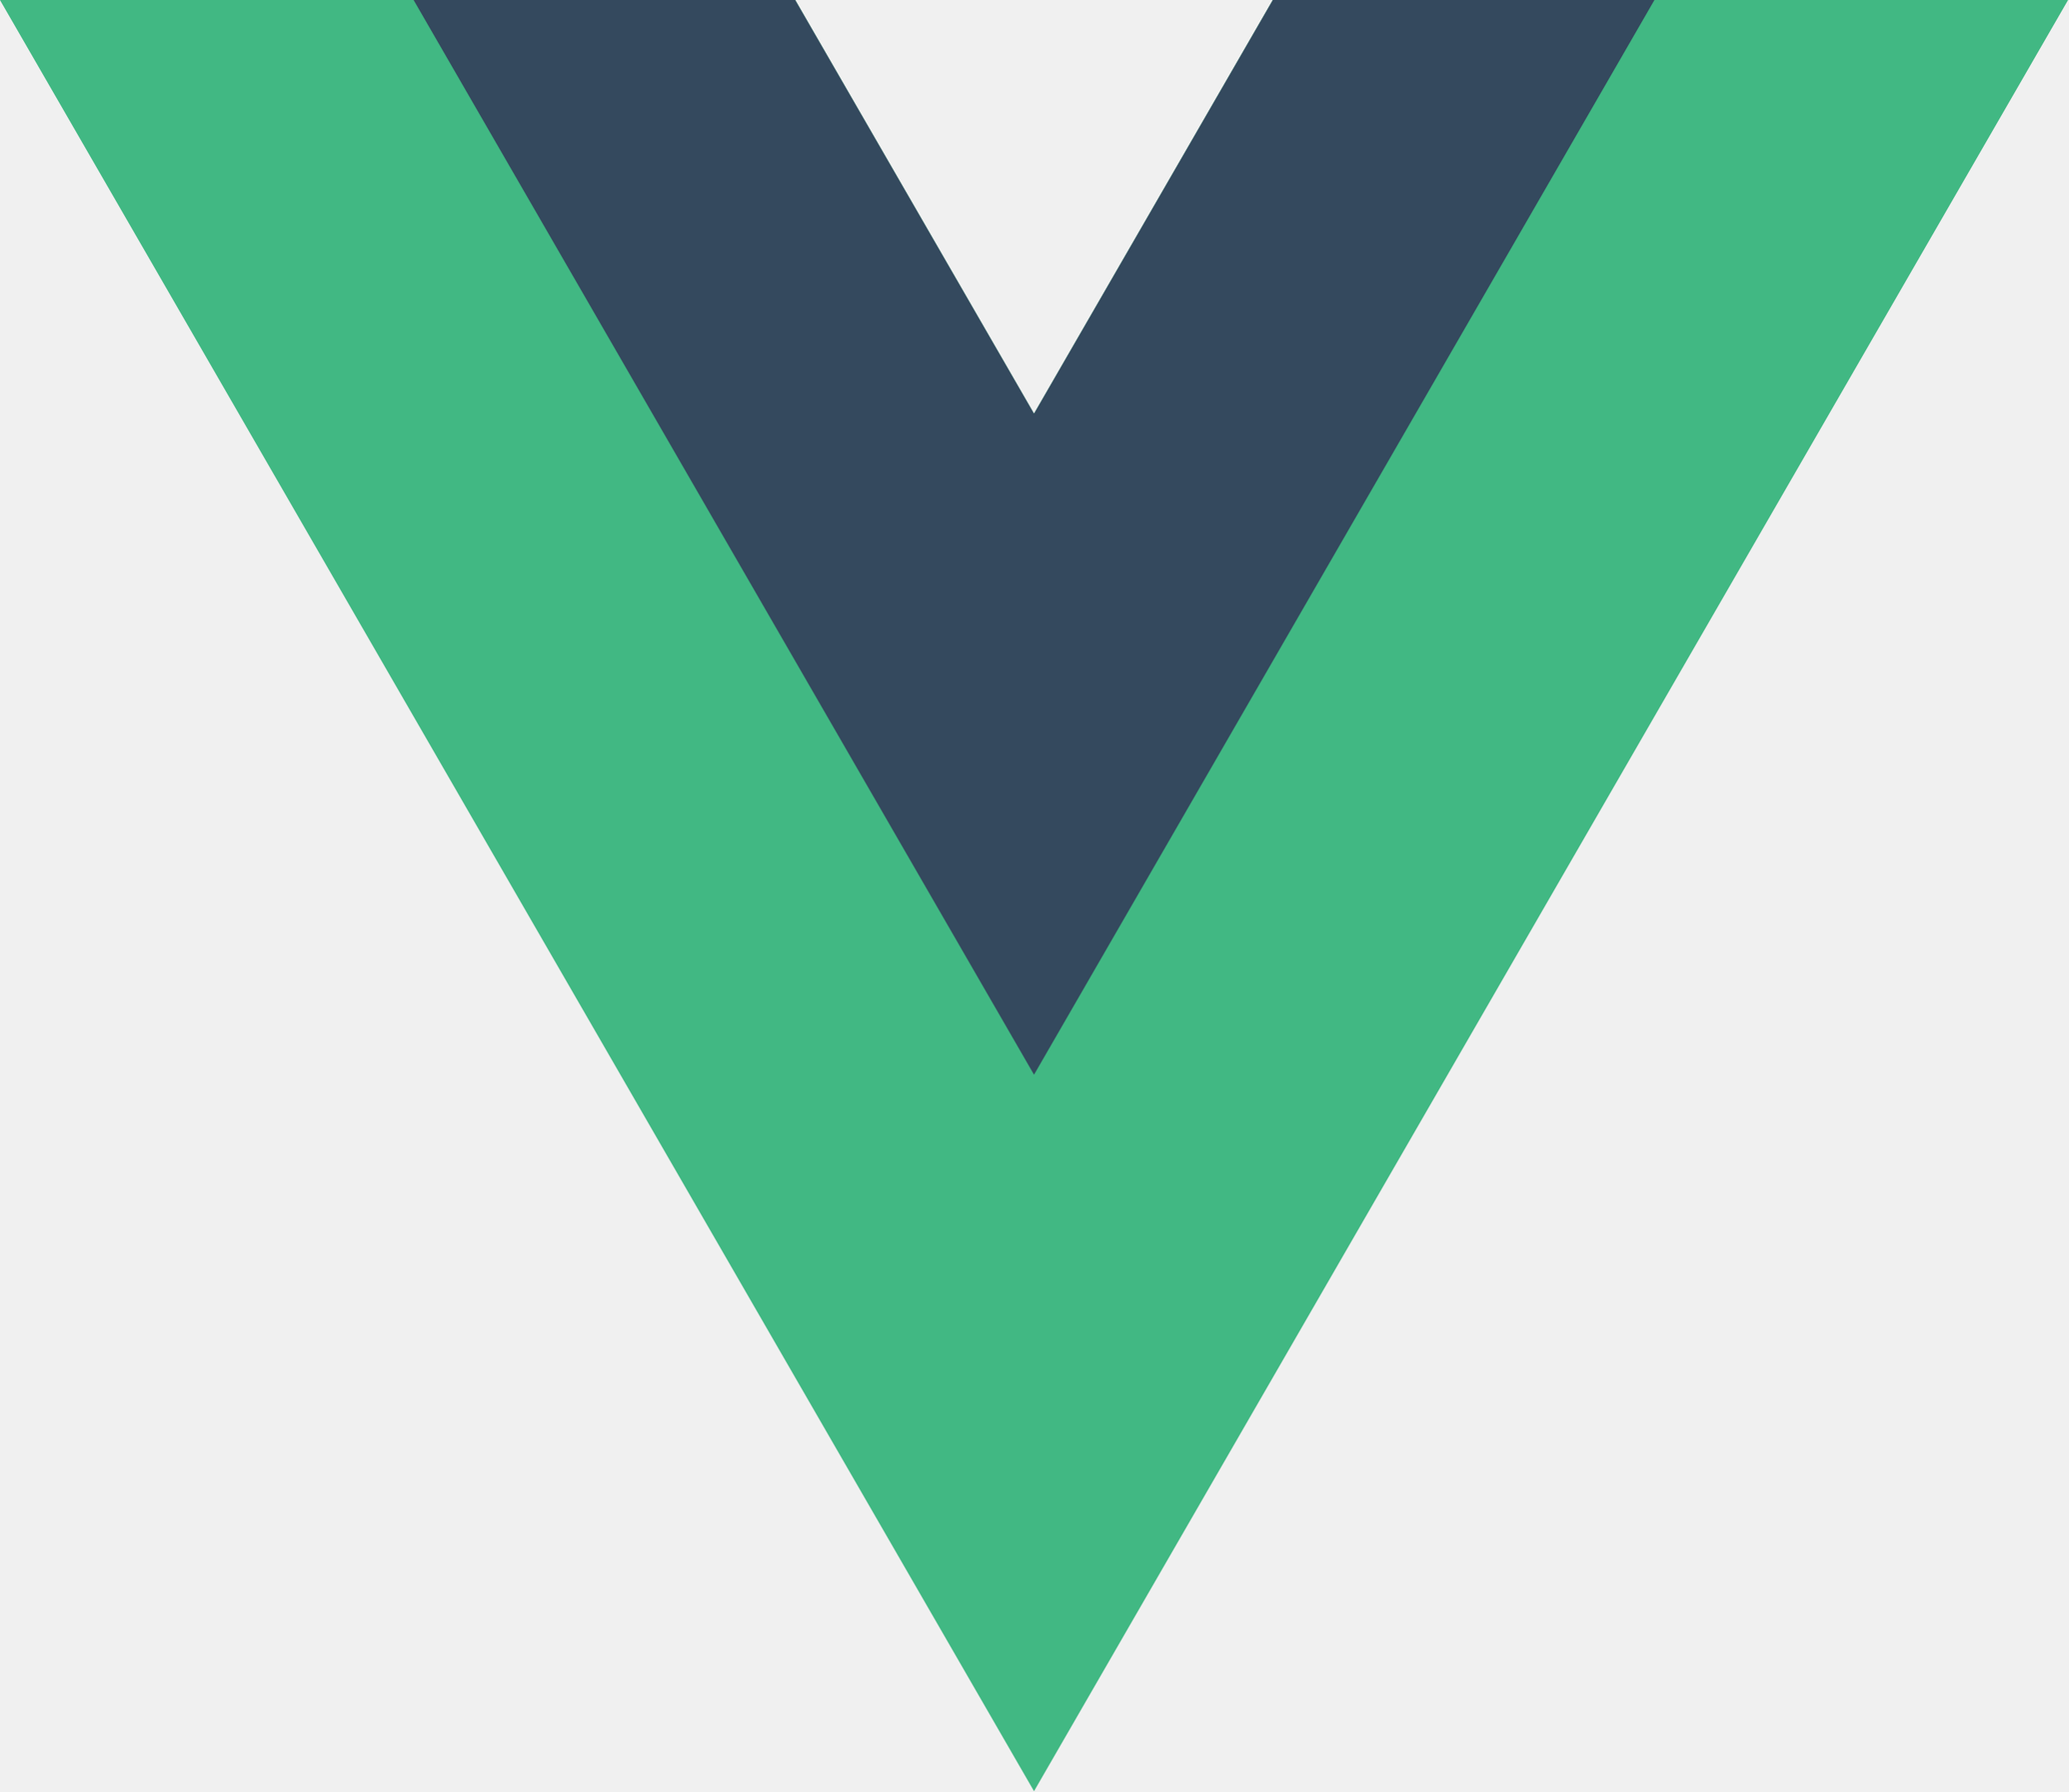
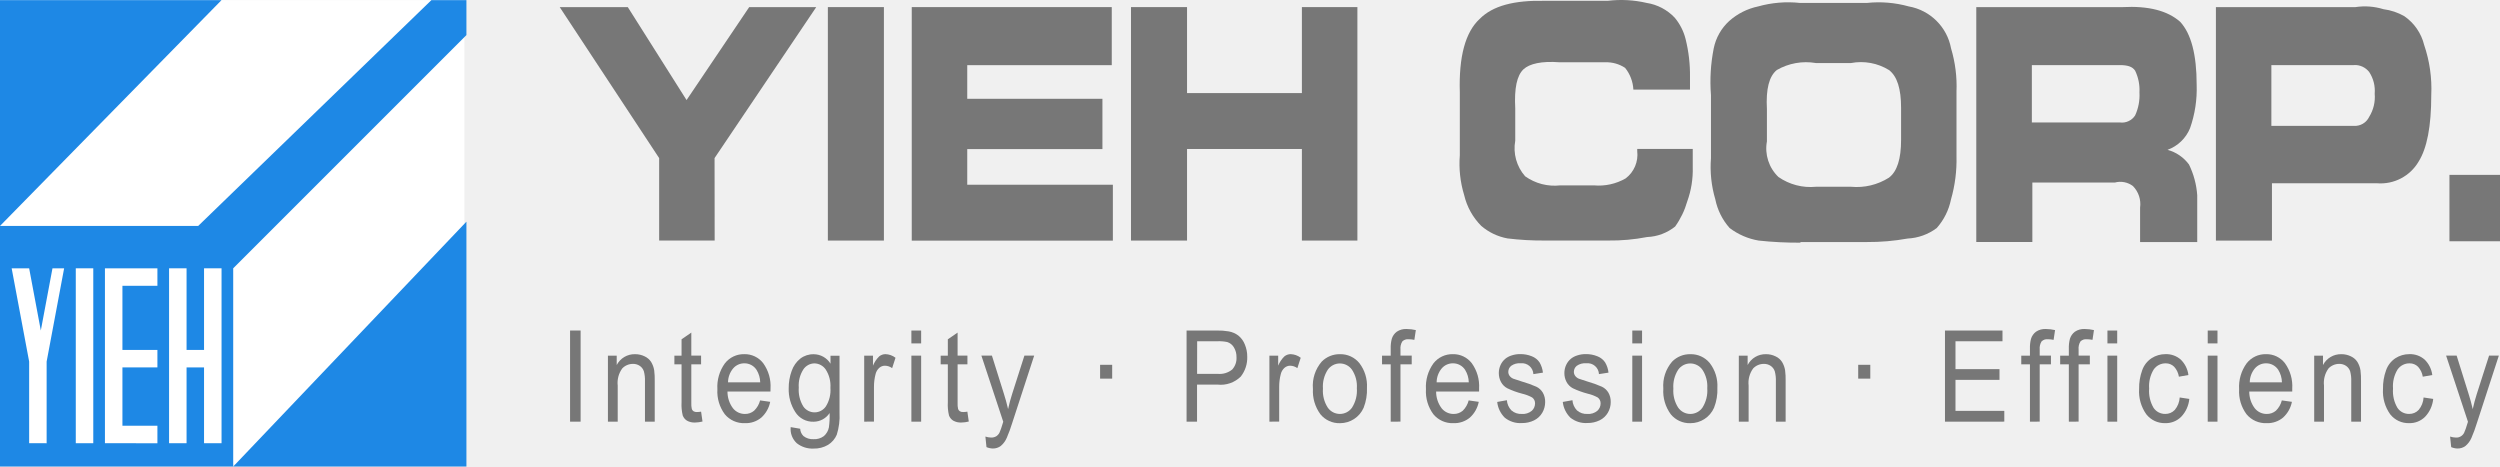
- <svg xmlns="http://www.w3.org/2000/svg" viewBox="0 0 261.76 226.69">
-   <path d="M161.096.001l-30.225 52.351L100.647.001H-.005l130.877 226.688L261.749.001z" fill="#41b883" />
-   <path d="M161.096.001l-30.225 52.351L100.647.001H52.346l78.526 136.01L209.398.001z" fill="#34495e" />
+ <svg xmlns="http://www.w3.org/2000/svg" width="230.419" height="43" viewBox="0 0 230.419 43">
+   <g id="logo" transform="translate(0 0.013)">
+     <g id="Group_13" data-name="Group 13" transform="translate(51.586 -0.013)">
+       <path id="Path_1" data-name="Path 1" d="M74.283,22.266H69.167v-7.6L60,.749h6.276l5.417,8.568L77.466.749h6.179L74.274,14.664Z" transform="translate(-60 -0.094)" fill="#777" />
+       <path id="Path_2" data-name="Path 2" d="M93.913,22.266H88.747V.749h5.166Z" transform="translate(-64.031 -0.094)" fill="#777" />
+       <path id="Path_3" data-name="Path 3" d="M116.124,6.1H102.855V9.2h12.459v4.635H102.855V17.12h13.421v5.153H97.739V.749h18.435V6.1Z" transform="translate(-65.292 -0.094)" fill="#777" />
+       <path id="Path_4" data-name="Path 4" d="M126.409,22.266h-5.166V.749h5.166V8.673h10.585V.749h5.116V22.266h-5.116v-8.44H126.409Z" transform="translate(-68.588 -0.094)" fill="#777" />
+       <path id="Path_5" data-name="Path 5" d="M172.484,8.438V8.244a3.469,3.469,0,0,0-.76-2,3.105,3.105,0,0,0-1.824-.516h-4.2c-1.671-.129-2.786.129-3.343.644-.608.579-.86,1.739-.76,3.611V12.95a3.907,3.907,0,0,0,.911,3.285,4.675,4.675,0,0,0,3.241.837h3.089a4.989,4.989,0,0,0,2.938-.644,2.747,2.747,0,0,0,1.064-2.512v-.2h5.116v1.675a8.543,8.543,0,0,1-.506,3.156,7.538,7.538,0,0,1-1.118,2.321,4.414,4.414,0,0,1-2.579.966,17.768,17.768,0,0,1-3.6.322h-5.769a26.984,26.984,0,0,1-3.495-.193,5.13,5.13,0,0,1-2.431-1.16,5.958,5.958,0,0,1-1.57-2.837,9.9,9.9,0,0,1-.4-3.672V8.5q-.152-4.928,1.824-6.764C159.523.513,161.5,0,164.335.063h5.773a10.344,10.344,0,0,1,3.6.193,4.515,4.515,0,0,1,2.579,1.352,4.926,4.926,0,0,1,1.016,2,13.785,13.785,0,0,1,.4,3.479v1.16h-5.22Z" transform="translate(-73.526 0.013)" fill="#777" />
+       <path id="Path_6" data-name="Path 6" d="M191.657,22.387a33.668,33.668,0,0,1-3.849-.193,6.077,6.077,0,0,1-2.684-1.16,5.675,5.675,0,0,1-1.317-2.641,10.462,10.462,0,0,1-.4-3.8v-5.8a15.8,15.8,0,0,1,.254-4.316,4.674,4.674,0,0,1,1.418-2.512A5.8,5.8,0,0,1,187.757.613a10.24,10.24,0,0,1,3.849-.322h6.181a10.328,10.328,0,0,1,3.849.322,4.823,4.823,0,0,1,3.9,3.869,12.159,12.159,0,0,1,.5,3.993V14.4a13.233,13.233,0,0,1-.506,4,5.675,5.675,0,0,1-1.317,2.641,4.857,4.857,0,0,1-2.684.966,20.288,20.288,0,0,1-3.748.322h-6.128Zm1.418-5.153h3.241a5.561,5.561,0,0,0,3.495-.837c.76-.579,1.118-1.739,1.118-3.479V9.954c0-1.739-.354-2.9-1.118-3.479a4.922,4.922,0,0,0-3.495-.644h-3.241a5.384,5.384,0,0,0-3.6.644c-.709.579-1.013,1.739-.911,3.611V13.05a3.632,3.632,0,0,0,1.064,3.285,5.172,5.172,0,0,0,3.444.9Z" transform="translate(-77.297 -0.021)" fill="#777" />
+       <path id="Path_7" data-name="Path 7" d="M225.334.746Q228.9.553,230.651,2.1q1.519,1.643,1.519,5.8a10.9,10.9,0,0,1-.608,4,3.546,3.546,0,0,1-2.076,2,3.636,3.636,0,0,1,1.977,1.352,7.656,7.656,0,0,1,.76,2.837V22.4h-5.267V19.238a2.382,2.382,0,0,0-.659-2,1.926,1.926,0,0,0-1.671-.322h-7.6v5.476h-5.168V.746Zm-.254,5.347h-8.1v5.282h8.1a1.448,1.448,0,0,0,1.418-.644,4.472,4.472,0,0,0,.4-2.126,4.079,4.079,0,0,0-.4-2c-.253-.386-.708-.515-1.418-.515Z" transform="translate(-81.295 -0.09)" fill="#777" />
+       <path id="Path_8" data-name="Path 8" d="M250.409.738a5.771,5.771,0,0,1,2.579.193,5.232,5.232,0,0,1,1.924.644,4.519,4.519,0,0,1,1.824,2.641,12.538,12.538,0,0,1,.659,4.638c0,2.9-.4,4.9-1.165,6.12a4.065,4.065,0,0,1-3.849,2h-9.67v5.282h-5.165V.738Zm-.152,5.347h-7.6v5.6h7.6a1.461,1.461,0,0,0,1.418-.837,3.451,3.451,0,0,0,.506-2.126,3.149,3.149,0,0,0-.506-2,1.666,1.666,0,0,0-1.418-.644Z" transform="translate(-84.897 -0.083)" fill="#777" />
+       <path id="Path_9" data-name="Path 9" d="M267.24,24.852h-4.659v-6.12h4.659Z" transform="translate(-88.407 -2.615)" fill="#777" />
+     </g>
+     <g id="Group_360" data-name="Group 360" transform="translate(0 -0.002)">
+       <rect id="Rectangle_219" data-name="Rectangle 219" width="42.805" height="42.805" transform="translate(0 0.001)" fill="#fff" />
+       <path id="Path_10" data-name="Path 10" d="M42.989,3.224V0H39.761L18.267,20.813H0L20.418,0H0V42.989H42.989V20.42L21.494,42.989V24.718Z" fill="#1e88e5" />
+       <g id="Group_11" data-name="Group 11" transform="translate(1.075 24.718)">
+         <rect id="Rectangle_2" data-name="Rectangle 2" width="1.612" height="16.121" transform="translate(5.91)" fill="#fff" />
+         <path id="Union_3" data-name="Union 3" d="M2.862,44.871V37.348h0L1.25,28.75H2.862l1.075,5.732L5.012,28.75H6.086l-1.613,8.6v7.523Z" transform="translate(-1.25 -28.75)" fill="#fff" />
+         <path id="Union_1" data-name="Union 1" d="M21.347,44.871V37.885H19.736V36.273h1.611V28.75H22.96V44.871Zm-3.223,0V28.75h1.612V44.871Z" transform="translate(-3.616 -28.75)" fill="#fff" />
+         <path id="Union_2" data-name="Union 2" d="M11.249,44.871V28.75h4.836v1.612H12.861v12.9h3.224v1.612Zm1.612-6.987V36.273h3.224v1.611Z" transform="translate(-2.652 -28.75)" fill="#fff" />
+       </g>
+     </g>
+     <g id="Group_442" data-name="Group 442" transform="translate(52.542 30.308)">
+       <path id="Path_15443" data-name="Path 15443" d="M61.111,43.818v-8.4h.971v8.4Z" transform="translate(-61.111 -35.276)" fill="#777" />
+       <path id="Path_15444" data-name="Path 15444" d="M65.169,44.173V38.089h.81v.865a1.855,1.855,0,0,1,1.691-1,1.967,1.967,0,0,1,.883.2,1.423,1.423,0,0,1,.6.518,2.153,2.153,0,0,1,.28.763,6.725,6.725,0,0,1,.05,1v3.741h-.9v-3.7a3.171,3.171,0,0,0-.1-.942.971.971,0,0,0-.373-.5,1.073,1.073,0,0,0-.628-.186,1.354,1.354,0,0,0-.993.419,2.259,2.259,0,0,0-.418,1.586v3.323Z" transform="translate(-61.68 -35.631)" fill="#777" />
+       <path id="Path_15445" data-name="Path 15445" d="M74.755,42.927l.13.91a2.94,2.94,0,0,1-.68.092,1.378,1.378,0,0,1-.761-.178.95.95,0,0,1-.38-.467,4.209,4.209,0,0,1-.11-1.217v-3.5h-.66v-.8h.66V36.258l.9-.618v2.124h.9v.8h-.9v3.558a2.049,2.049,0,0,0,.047.567.418.418,0,0,0,.155.2.536.536,0,0,0,.308.074,2.562,2.562,0,0,0,.391-.036Z" transform="translate(-62.679 -35.307)" fill="#777" />
+       <path id="Path_15446" data-name="Path 15446" d="M80.84,42.214l.931.132a2.66,2.66,0,0,1-.816,1.45,2.241,2.241,0,0,1-1.52.516,2.282,2.282,0,0,1-1.849-.822,3.515,3.515,0,0,1-.683-2.307,3.679,3.679,0,0,1,.69-2.382,2.2,2.2,0,0,1,1.791-.849,2.139,2.139,0,0,1,1.741.831A3.61,3.61,0,0,1,81.8,41.12c0,.061,0,.152-.005.275H77.833a2.537,2.537,0,0,0,.5,1.535,1.389,1.389,0,0,0,1.111.533,1.259,1.259,0,0,0,.844-.3,2.007,2.007,0,0,0,.552-.949Zm-2.957-1.667H80.85a2.254,2.254,0,0,0-.34-1.151,1.319,1.319,0,0,0-1.116-.6,1.342,1.342,0,0,0-1.043.475A2.032,2.032,0,0,0,77.883,40.547Z" transform="translate(-63.325 -35.631)" fill="#777" />
+       <path id="Path_15447" data-name="Path 15447" d="M84.732,44.676l.875.15a1,1,0,0,0,.305.676,1.364,1.364,0,0,0,.916.286,1.459,1.459,0,0,0,.966-.286,1.44,1.44,0,0,0,.46-.8,7.534,7.534,0,0,0,.065-1.323,1.773,1.773,0,0,1-1.471.8,1.918,1.918,0,0,1-1.7-.905,3.837,3.837,0,0,1-.6-2.172,4.57,4.57,0,0,1,.275-1.607,2.488,2.488,0,0,1,.8-1.137,1.962,1.962,0,0,1,1.229-.4,1.83,1.83,0,0,1,1.55.871V38.1h.831v5.259a5.665,5.665,0,0,1-.253,2.014,2.015,2.015,0,0,1-.8.936,2.482,2.482,0,0,1-1.347.345,2.314,2.314,0,0,1-1.536-.491A1.762,1.762,0,0,1,84.732,44.676Zm.745-3.655a2.927,2.927,0,0,0,.415,1.748,1.263,1.263,0,0,0,2.082,0,2.823,2.823,0,0,0,.42-1.716,2.753,2.753,0,0,0-.432-1.684,1.281,1.281,0,0,0-1.044-.567,1.245,1.245,0,0,0-1.021.559,2.741,2.741,0,0,0-.421,1.66Z" transform="translate(-64.398 -35.631)" fill="#777" />
+       <path id="Path_15448" data-name="Path 15448" d="M92.641,44.173V38.089h.81v.923a2.512,2.512,0,0,1,.573-.855.911.911,0,0,1,.577-.206,1.6,1.6,0,0,1,.926.333l-.31.956a1.173,1.173,0,0,0-.66-.224.791.791,0,0,0-.53.2,1.118,1.118,0,0,0-.335.564,4.569,4.569,0,0,0-.15,1.2v3.186Z" transform="translate(-65.532 -35.631)" fill="#777" />
+       <path id="Path_15449" data-name="Path 15449" d="M97.7,36.606V35.42h.9v1.186Zm0,7.213V37.734h.9v6.085Z" transform="translate(-66.242 -35.276)" fill="#777" />
+       <path id="Path_15450" data-name="Path 15450" d="M103.3,42.927l.13.91a2.946,2.946,0,0,1-.68.092,1.378,1.378,0,0,1-.761-.178.95.95,0,0,1-.38-.467,4.178,4.178,0,0,1-.11-1.217v-3.5h-.66v-.8h.66V36.258l.9-.618v2.124h.906v.8H102.4v3.558a2.036,2.036,0,0,0,.048.567.418.418,0,0,0,.155.2.536.536,0,0,0,.308.074A2.572,2.572,0,0,0,103.3,42.927Z" transform="translate(-66.682 -35.307)" fill="#777" />
+       <path id="Path_15451" data-name="Path 15451" d="M105.673,46.538l-.1-.968a1.8,1.8,0,0,0,.515.092.886.886,0,0,0,.481-.115.873.873,0,0,0,.295-.321,5.412,5.412,0,0,0,.275-.768c.017-.057.043-.141.08-.252l-2.016-6.1h.971l1.106,3.523q.215.671.385,1.41.155-.711.371-1.388l1.135-3.546h.9l-2.021,6.2a13.02,13.02,0,0,1-.506,1.38,1.977,1.977,0,0,1-.55.748,1.182,1.182,0,0,1-.74.238,1.6,1.6,0,0,1-.581-.128Z" transform="translate(-67.294 -35.654)" fill="#777" />
+       <path id="Path_15452" data-name="Path 15452" d="M117.929,40.368V39.093h1.114v1.275Z" transform="translate(-69.078 -35.791)" fill="#777" />
+       <path id="Path_15453" data-name="Path 15453" d="M127.2,43.818v-8.4h2.767a5.793,5.793,0,0,1,1.115.08,2.053,2.053,0,0,1,.9.392,2.007,2.007,0,0,1,.588.811,2.882,2.882,0,0,1,.223,1.145,2.811,2.811,0,0,1-.595,1.814,2.631,2.631,0,0,1-2.151.742h-1.881v3.414Zm.971-4.406h1.9a1.835,1.835,0,0,0,1.336-.4,1.544,1.544,0,0,0,.395-1.13,1.682,1.682,0,0,0-.232-.9,1.1,1.1,0,0,0-.613-.5,3.661,3.661,0,0,0-.905-.075h-1.876Z" transform="translate(-70.379 -35.276)" fill="#777" />
+       <path id="Path_15454" data-name="Path 15454" d="M136.08,44.173V38.089h.809v.923a2.525,2.525,0,0,1,.573-.855.915.915,0,0,1,.578-.206,1.6,1.6,0,0,1,.926.333l-.31.956a1.173,1.173,0,0,0-.659-.224.791.791,0,0,0-.531.2,1.118,1.118,0,0,0-.335.564,4.607,4.607,0,0,0-.15,1.2v3.186Z" transform="translate(-71.624 -35.631)" fill="#777" />
+       <path id="Path_15455" data-name="Path 15455" d="M140.742,41.13a3.4,3.4,0,0,1,.82-2.5,2.3,2.3,0,0,1,1.671-.676,2.245,2.245,0,0,1,1.792.822,3.414,3.414,0,0,1,.7,2.272,4.52,4.52,0,0,1-.308,1.847,2.372,2.372,0,0,1-2.179,1.419,2.243,2.243,0,0,1-1.8-.819,3.58,3.58,0,0,1-.691-2.365Zm.925,0a2.853,2.853,0,0,0,.446,1.75,1.364,1.364,0,0,0,2.235,0,2.925,2.925,0,0,0,.445-1.782,2.77,2.77,0,0,0-.447-1.71,1.365,1.365,0,0,0-2.234,0A2.84,2.84,0,0,0,141.667,41.13Z" transform="translate(-72.277 -35.631)" fill="#777" />
+       <path id="Path_15456" data-name="Path 15456" d="M148.953,43.795V38.512h-.8v-.8h.8v-.647a3.216,3.216,0,0,1,.1-.91,1.3,1.3,0,0,1,.458-.65,1.487,1.487,0,0,1,.917-.249,3.873,3.873,0,0,1,.841.1l-.136.9a2.674,2.674,0,0,0-.53-.057.725.725,0,0,0-.58.2,1.2,1.2,0,0,0-.17.75v.561h1.036v.8h-1.036v5.282Z" transform="translate(-73.317 -35.253)" fill="#777" />
+       <path id="Path_15457" data-name="Path 15457" d="M156.8,42.214l.93.132a2.654,2.654,0,0,1-.815,1.45,2.243,2.243,0,0,1-1.52.516,2.281,2.281,0,0,1-1.849-.822,3.515,3.515,0,0,1-.683-2.307,3.679,3.679,0,0,1,.69-2.382,2.2,2.2,0,0,1,1.791-.849,2.141,2.141,0,0,1,1.741.831,3.61,3.61,0,0,1,.675,2.337c0,.061,0,.152,0,.275H153.8a2.543,2.543,0,0,0,.5,1.535,1.392,1.392,0,0,0,1.111.533,1.263,1.263,0,0,0,.846-.3A2.013,2.013,0,0,0,156.8,42.214Zm-2.956-1.667h2.966a2.271,2.271,0,0,0-.34-1.151,1.32,1.32,0,0,0-1.116-.6,1.341,1.341,0,0,0-1.043.475,2.022,2.022,0,0,0-.464,1.276Z" transform="translate(-73.978 -35.631)" fill="#777" />
+       <path id="Path_15458" data-name="Path 15458" d="M160.5,42.356l.891-.16a1.5,1.5,0,0,0,.418.939,1.334,1.334,0,0,0,.959.327,1.279,1.279,0,0,0,.92-.29.91.91,0,0,0,.3-.678.651.651,0,0,0-.265-.549,3.587,3.587,0,0,0-.921-.35,7.591,7.591,0,0,1-1.373-.5,1.4,1.4,0,0,1-.581-.579,1.711,1.711,0,0,1-.2-.816,1.753,1.753,0,0,1,.162-.753,1.632,1.632,0,0,1,.443-.576,1.764,1.764,0,0,1,.573-.3,2.392,2.392,0,0,1,.778-.124,2.732,2.732,0,0,1,1.1.206,1.52,1.52,0,0,1,.7.559,2.37,2.37,0,0,1,.31.943l-.88.137a1.051,1.051,0,0,0-1.162-1,1.323,1.323,0,0,0-.885.235.713.713,0,0,0-.265.55.628.628,0,0,0,.11.361.8.8,0,0,0,.345.274c.089.039.355.126.8.263a10.115,10.115,0,0,1,1.333.479,1.407,1.407,0,0,1,.593.542,1.671,1.671,0,0,1,.216.881,1.918,1.918,0,0,1-.263.972,1.777,1.777,0,0,1-.758.705,2.457,2.457,0,0,1-1.12.249,2.271,2.271,0,0,1-1.578-.494,2.4,2.4,0,0,1-.7-1.453Z" transform="translate(-75.048 -35.631)" fill="#777" />
+       <path id="Path_15459" data-name="Path 15459" d="M167.527,42.356l.891-.16a1.5,1.5,0,0,0,.418.939,1.336,1.336,0,0,0,.959.327,1.278,1.278,0,0,0,.92-.29.91.91,0,0,0,.3-.678.651.651,0,0,0-.265-.549,3.586,3.586,0,0,0-.921-.35,7.617,7.617,0,0,1-1.373-.5,1.394,1.394,0,0,1-.58-.579,1.7,1.7,0,0,1-.2-.816,1.754,1.754,0,0,1,.163-.753,1.63,1.63,0,0,1,.442-.576,1.764,1.764,0,0,1,.573-.3,2.4,2.4,0,0,1,.779-.124,2.728,2.728,0,0,1,1.1.206,1.516,1.516,0,0,1,.7.559,2.371,2.371,0,0,1,.31.943l-.88.137a1.05,1.05,0,0,0-1.161-1,1.326,1.326,0,0,0-.886.235.713.713,0,0,0-.265.55.628.628,0,0,0,.11.361.8.8,0,0,0,.345.274c.09.039.355.126.8.263a10.187,10.187,0,0,1,1.333.479,1.4,1.4,0,0,1,.592.542,1.671,1.671,0,0,1,.216.881,1.909,1.909,0,0,1-.263.972,1.78,1.78,0,0,1-.757.7,2.463,2.463,0,0,1-1.121.249,2.271,2.271,0,0,1-1.578-.494,2.4,2.4,0,0,1-.7-1.453Z" transform="translate(-76.033 -35.631)" fill="#777" />
+       <path id="Path_15460" data-name="Path 15460" d="M174.982,36.606V35.42h.9v1.186Zm0,7.213V37.734h.9v6.085Z" transform="translate(-77.079 -35.276)" fill="#777" />
+       <path id="Path_15461" data-name="Path 15461" d="M178.307,41.13a3.394,3.394,0,0,1,.82-2.5,2.292,2.292,0,0,1,1.671-.676,2.244,2.244,0,0,1,1.792.822,3.414,3.414,0,0,1,.7,2.272,4.5,4.5,0,0,1-.309,1.847,2.372,2.372,0,0,1-2.179,1.419A2.245,2.245,0,0,1,179,43.5,3.58,3.58,0,0,1,178.307,41.13Zm.925,0a2.859,2.859,0,0,0,.445,1.75,1.364,1.364,0,0,0,2.236,0,2.925,2.925,0,0,0,.445-1.782,2.764,2.764,0,0,0-.448-1.71,1.365,1.365,0,0,0-2.234,0,2.846,2.846,0,0,0-.444,1.742Z" transform="translate(-77.545 -35.631)" fill="#777" />
+       <path id="Path_15462" data-name="Path 15462" d="M186.4,44.173V38.089h.812v.865a1.853,1.853,0,0,1,1.691-1,1.965,1.965,0,0,1,.882.2,1.418,1.418,0,0,1,.6.518,2.152,2.152,0,0,1,.28.763,6.721,6.721,0,0,1,.05,1v3.741h-.9v-3.7a3.171,3.171,0,0,0-.1-.942.976.976,0,0,0-.373-.5,1.075,1.075,0,0,0-.628-.186,1.354,1.354,0,0,0-.993.419,2.259,2.259,0,0,0-.418,1.586v3.323Z" transform="translate(-78.679 -35.631)" fill="#777" />
+       <path id="Path_15463" data-name="Path 15463" d="M199.2,40.368V39.093h1.114v1.275Z" transform="translate(-80.475 -35.791)" fill="#777" />
+       <path id="Path_15464" data-name="Path 15464" d="M208.5,43.818v-8.4h5.3v.99h-4.332V38.98h4.057v.986h-4.057v2.859h4.5v.991Z" transform="translate(-81.778 -35.276)" fill="#777" />
+       <path id="Path_15465" data-name="Path 15465" d="M217.48,43.795V38.512h-.8v-.8h.8v-.647a3.177,3.177,0,0,1,.1-.91,1.294,1.294,0,0,1,.457-.65,1.488,1.488,0,0,1,.917-.249,3.873,3.873,0,0,1,.841.1l-.135.9a2.675,2.675,0,0,0-.53-.057.721.721,0,0,0-.579.2,1.2,1.2,0,0,0-.171.75v.561h1.036v.8H218.38v5.282Z" transform="translate(-82.927 -35.253)" fill="#777" />
+       <path id="Path_15466" data-name="Path 15466" d="M221.649,43.795V38.512h-.8v-.8h.8v-.647a3.177,3.177,0,0,1,.1-.91,1.3,1.3,0,0,1,.457-.65,1.488,1.488,0,0,1,.917-.249,3.873,3.873,0,0,1,.841.1l-.135.9a2.675,2.675,0,0,0-.53-.057.721.721,0,0,0-.579.2,1.2,1.2,0,0,0-.171.75v.561h1.036v.8h-1.036v5.282Z" transform="translate(-83.511 -35.253)" fill="#777" />
+       <path id="Path_15467" data-name="Path 15467" d="M225.917,36.606V35.42h.9v1.186Zm0,7.213V37.734h.9v6.085Z" transform="translate(-84.221 -35.276)" fill="#777" />
+       <path id="Path_15468" data-name="Path 15468" d="M233.054,41.945l.885.132a2.764,2.764,0,0,1-.743,1.641,2,2,0,0,1-1.468.593,2.146,2.146,0,0,1-1.754-.818,3.626,3.626,0,0,1-.662-2.339,4.772,4.772,0,0,1,.285-1.724,2.2,2.2,0,0,1,.868-1.109,2.329,2.329,0,0,1,1.269-.37,2.021,2.021,0,0,1,1.415.5,2.391,2.391,0,0,1,.706,1.424l-.876.155a1.737,1.737,0,0,0-.442-.922,1.062,1.062,0,0,0-.769-.31,1.328,1.328,0,0,0-1.106.558,2.94,2.94,0,0,0-.425,1.768,3.038,3.038,0,0,0,.41,1.781,1.271,1.271,0,0,0,1.07.555,1.174,1.174,0,0,0,.886-.372A1.976,1.976,0,0,0,233.054,41.945Z" transform="translate(-84.697 -35.631)" fill="#777" />
+       <path id="Path_15469" data-name="Path 15469" d="M236.667,36.606V35.42h.9v1.186Zm0,7.213V37.734h.9v6.085Z" transform="translate(-85.729 -35.276)" fill="#777" />
+       <path id="Path_15470" data-name="Path 15470" d="M243.97,42.214l.93.132a2.654,2.654,0,0,1-.815,1.45,2.243,2.243,0,0,1-1.52.516,2.281,2.281,0,0,1-1.849-.822,3.515,3.515,0,0,1-.683-2.307,3.679,3.679,0,0,1,.69-2.382,2.2,2.2,0,0,1,1.791-.849,2.141,2.141,0,0,1,1.741.831,3.61,3.61,0,0,1,.675,2.337c0,.061,0,.152,0,.275h-3.963a2.543,2.543,0,0,0,.5,1.535,1.392,1.392,0,0,0,1.111.533,1.263,1.263,0,0,0,.846-.3,2.013,2.013,0,0,0,.546-.949Zm-2.956-1.667h2.966a2.271,2.271,0,0,0-.34-1.151,1.32,1.32,0,0,0-1.116-.6,1.341,1.341,0,0,0-1.043.475,2.022,2.022,0,0,0-.467,1.276Z" transform="translate(-86.201 -35.631)" fill="#777" />
+       <path id="Path_15471" data-name="Path 15471" d="M248.082,44.173V38.089h.811v.865a1.855,1.855,0,0,1,1.691-1,1.972,1.972,0,0,1,.883.2,1.428,1.428,0,0,1,.6.518,2.169,2.169,0,0,1,.28.763,6.721,6.721,0,0,1,.05,1v3.741h-.9v-3.7a3.171,3.171,0,0,0-.1-.942.976.976,0,0,0-.373-.5,1.075,1.075,0,0,0-.628-.186,1.354,1.354,0,0,0-.994.419,2.264,2.264,0,0,0-.417,1.586v3.323Z" transform="translate(-87.33 -35.631)" fill="#777" />
+       <path id="Path_15472" data-name="Path 15472" d="M259.2,41.945l.886.132a2.77,2.77,0,0,1-.744,1.641,2,2,0,0,1-1.468.593,2.147,2.147,0,0,1-1.754-.818,3.632,3.632,0,0,1-.662-2.339,4.772,4.772,0,0,1,.285-1.724,2.207,2.207,0,0,1,.868-1.109,2.326,2.326,0,0,1,1.268-.37,2.025,2.025,0,0,1,1.416.5A2.39,2.39,0,0,1,260,39.875l-.875.155a1.738,1.738,0,0,0-.443-.922,1.06,1.06,0,0,0-.769-.31,1.328,1.328,0,0,0-1.106.558,2.94,2.94,0,0,0-.425,1.768,3.031,3.031,0,0,0,.411,1.781,1.268,1.268,0,0,0,1.07.555,1.17,1.17,0,0,0,.885-.372A1.976,1.976,0,0,0,259.2,41.945Z" transform="translate(-88.365 -35.631)" fill="#777" />
+       <path id="Path_15473" data-name="Path 15473" d="M262.69,46.538l-.1-.968a1.8,1.8,0,0,0,.515.092.8.8,0,0,0,.776-.436,5.6,5.6,0,0,0,.276-.768c.016-.057.042-.141.079-.252l-2.015-6.1h.971l1.1,3.523q.215.671.385,1.41.155-.711.371-1.388l1.136-3.546h.9l-2.018,6.2a13.02,13.02,0,0,1-.506,1.38,1.984,1.984,0,0,1-.549.748,1.188,1.188,0,0,1-.741.238,1.593,1.593,0,0,1-.58-.128Z" transform="translate(-89.312 -35.654)" fill="#777" />
+     </g>
+   </g>
</svg>
